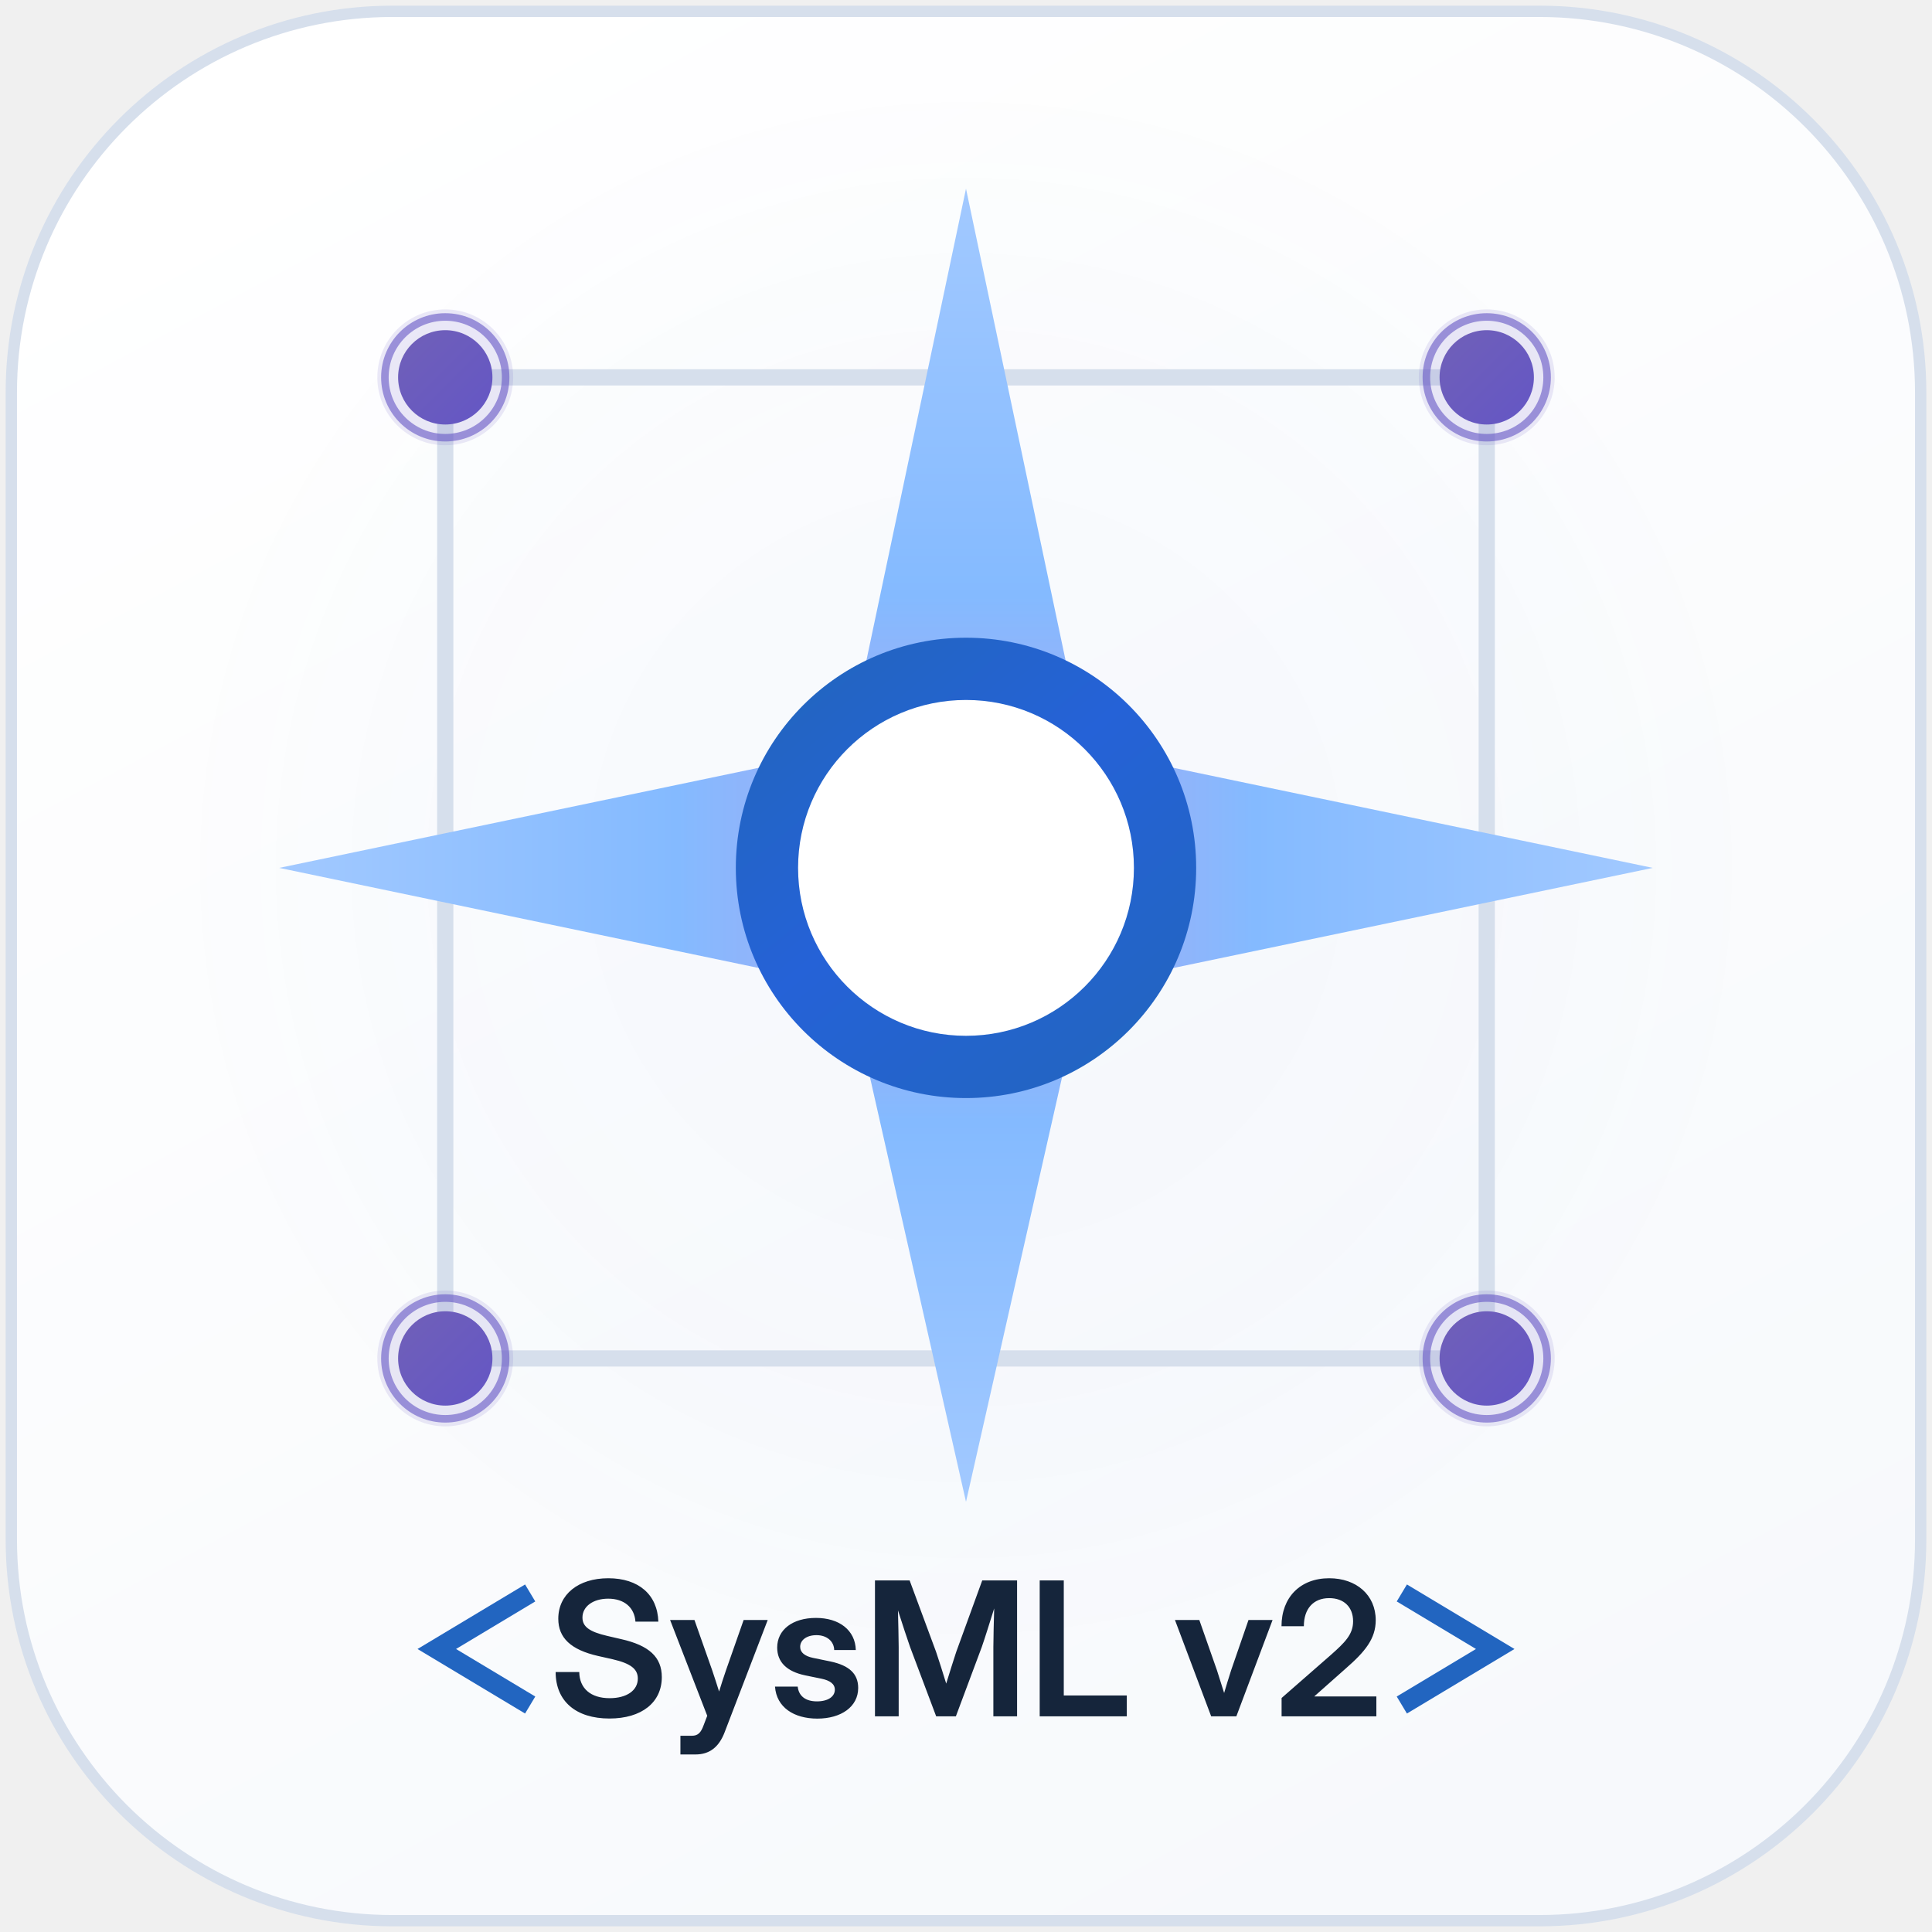
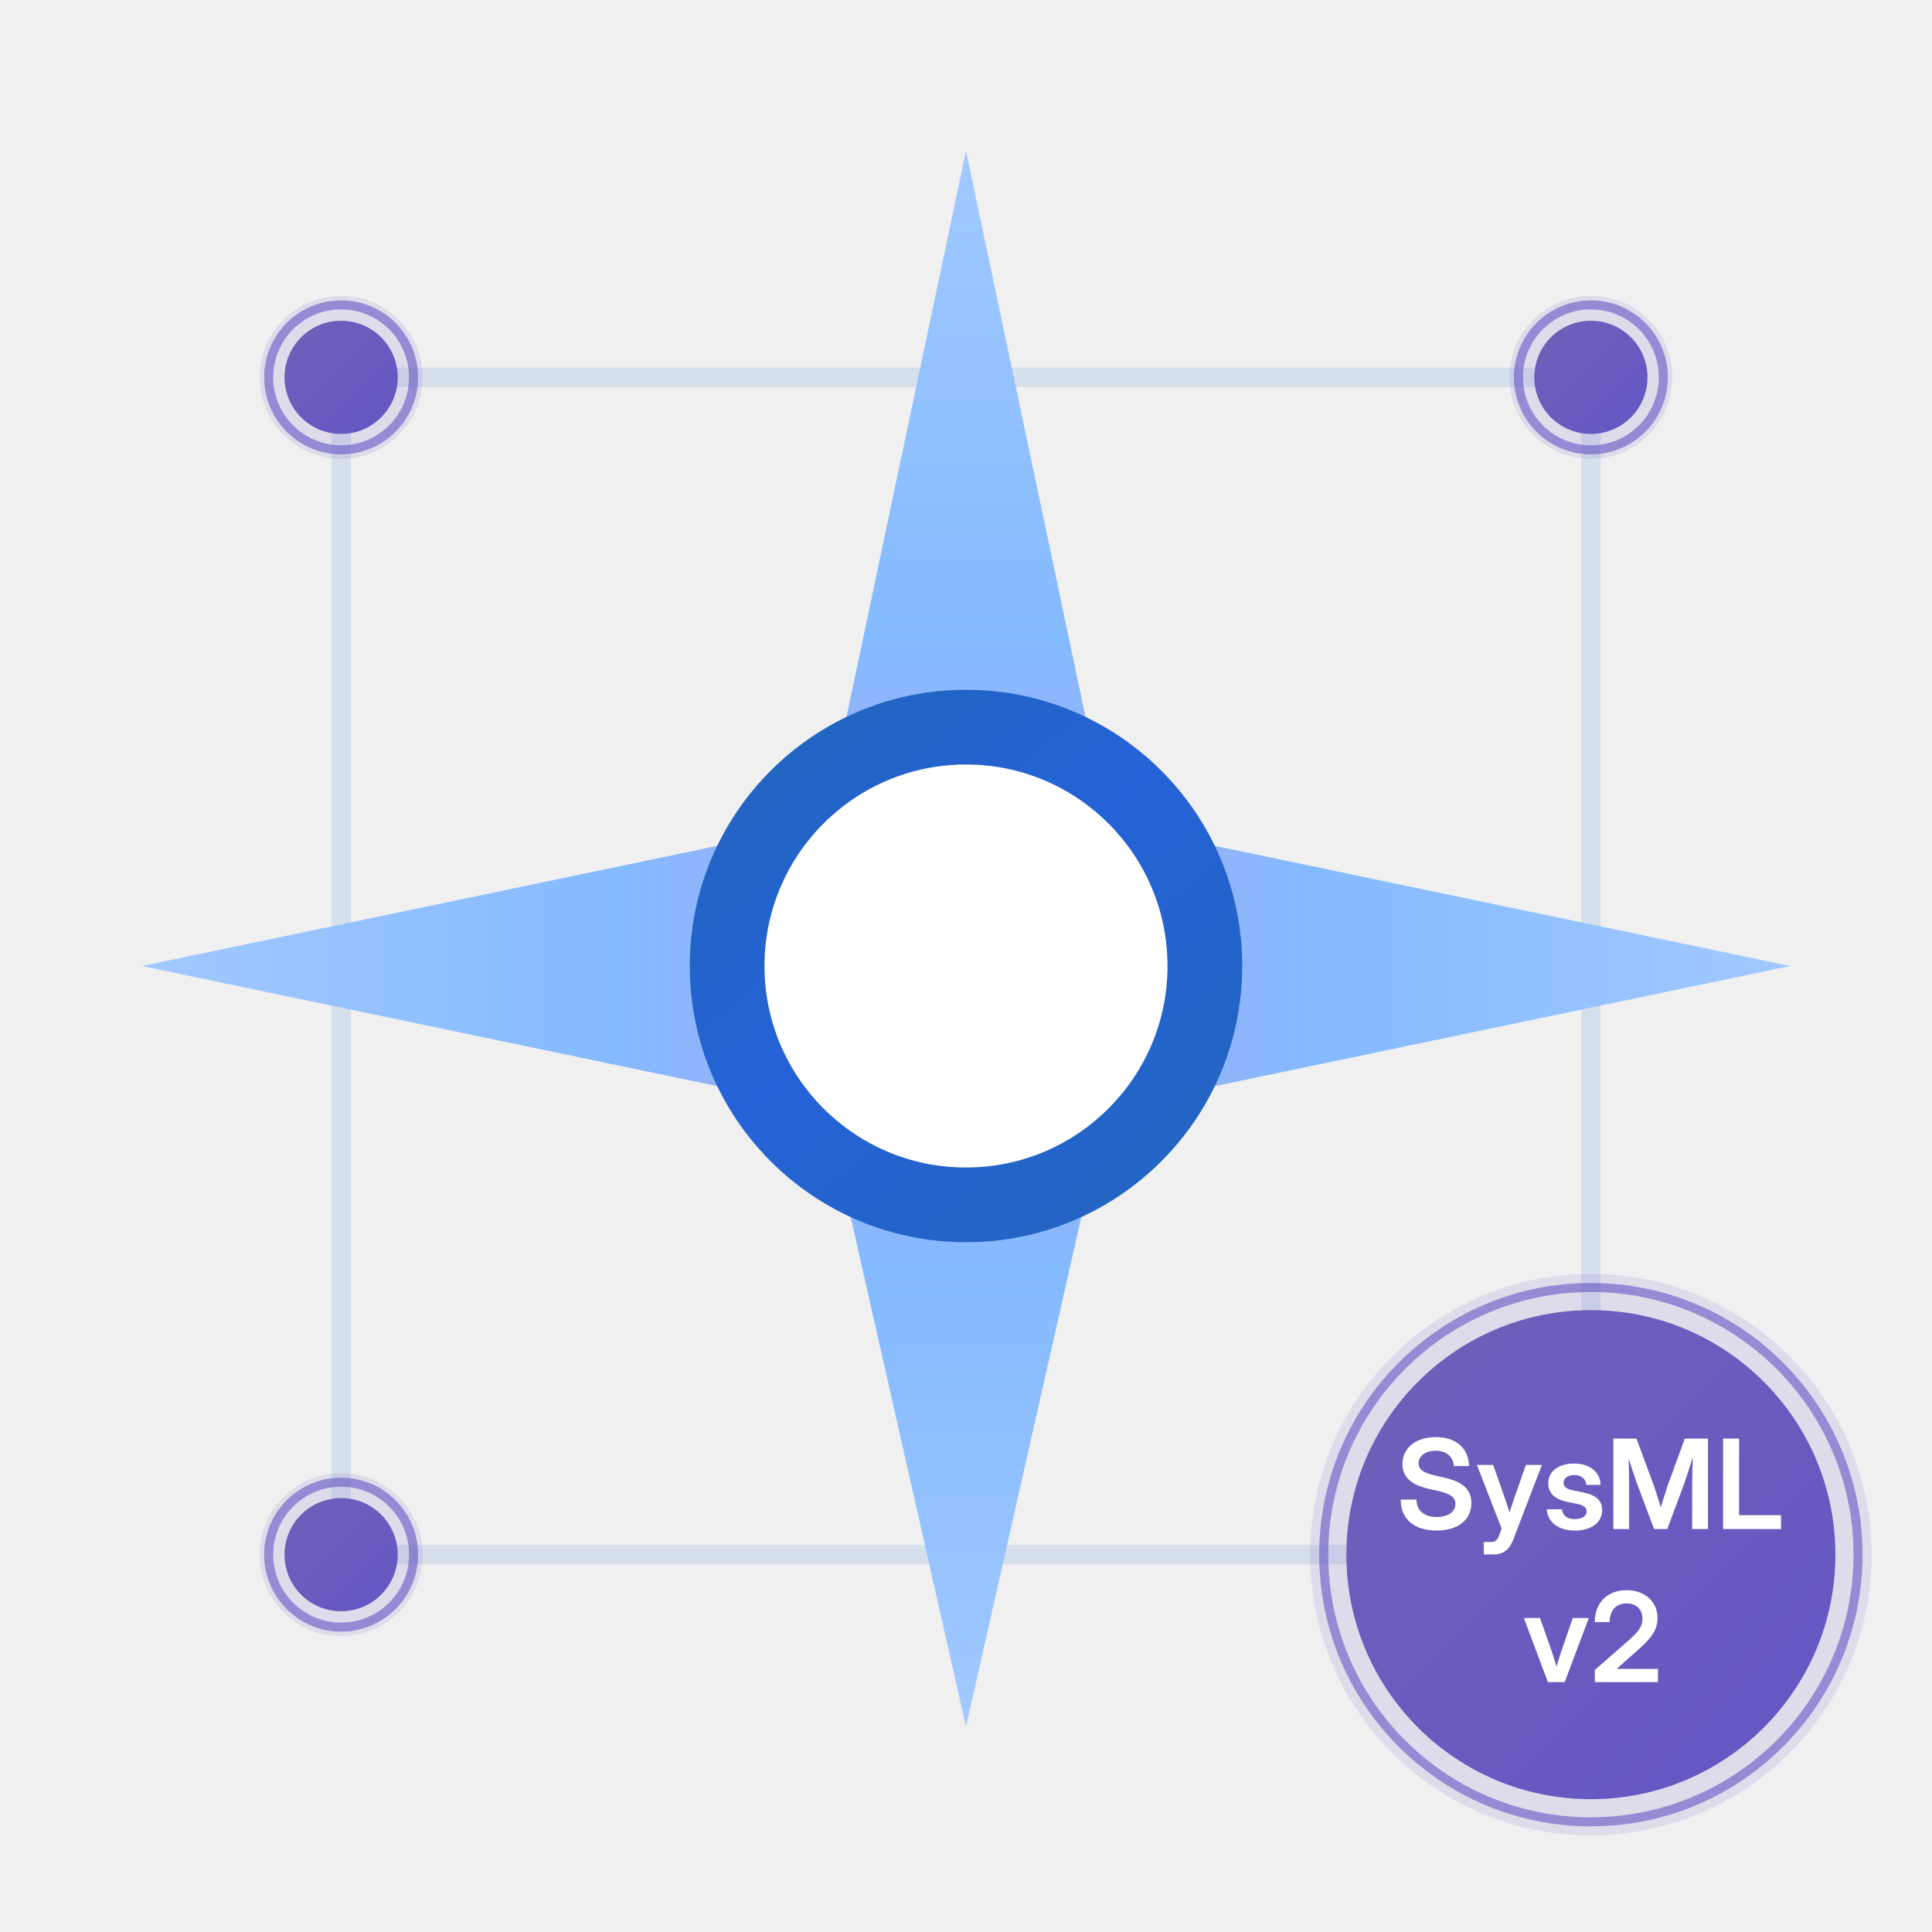
<svg xmlns="http://www.w3.org/2000/svg" width="512" height="512" viewBox="0 0 512 512" fill="none" role="img" aria-labelledby="title description">
  <defs>
-     <linearGradient id="tile" x1="100" y1="4" x2="372" y2="512" gradientUnits="userSpaceOnUse">
-       <stop stop-color="#ffffff" />
-       <stop offset="1" stop-color="#f7f9fc" />
-     </linearGradient>
-     <radialGradient id="ambience" cx="256" cy="230" r="213" gradientUnits="userSpaceOnUse">
-       <stop stop-color="#2562d7" stop-opacity=".025" />
-       <stop offset=".64" stop-color="#2562d7" stop-opacity=".015" />
-       <stop offset="1" stop-color="#2562d7" stop-opacity="0" />
-     </radialGradient>
    <linearGradient id="north" x1="256" y1="50" x2="256" y2="230" gradientUnits="userSpaceOnUse">
      <stop stop-color="#a2c9ff" />
      <stop offset=".60" stop-color="#84baff" />
      <stop offset="1" stop-color="#b0a4ee" />
    </linearGradient>
    <linearGradient id="south" x1="256" y1="398" x2="256" y2="230" gradientUnits="userSpaceOnUse">
      <stop stop-color="#a2c9ff" />
      <stop offset=".60" stop-color="#84baff" />
      <stop offset="1" stop-color="#b0a4ee" />
    </linearGradient>
    <linearGradient id="west" x1="74" y1="230" x2="256" y2="230" gradientUnits="userSpaceOnUse">
      <stop stop-color="#a2c9ff" />
      <stop offset=".58" stop-color="#84baff" />
      <stop offset="1" stop-color="#b0a4ee" />
    </linearGradient>
    <linearGradient id="east" x1="438" y1="230" x2="256" y2="230" gradientUnits="userSpaceOnUse">
      <stop stop-color="#a2c9ff" />
      <stop offset=".58" stop-color="#84baff" />
      <stop offset="1" stop-color="#b0a4ee" />
    </linearGradient>
    <linearGradient id="ring" x1="211" y1="178" x2="301" y2="286" gradientUnits="userSpaceOnUse">
      <stop stop-color="#2265c0" />
      <stop offset=".44" stop-color="#2562d7" />
      <stop offset="1" stop-color="#2265c0" />
    </linearGradient>
    <linearGradient id="node" x1="0" y1="0" x2="1" y2="1">
      <stop stop-color="#7060b8" />
      <stop offset="1" stop-color="#6456c5" />
    </linearGradient>
-     <clipPath id="tile-clip">
-       <rect x="3" y="3" width="506" height="506" rx="101" />
-     </clipPath>
  </defs>
-   <rect x="3" y="3" width="506" height="506" rx="101" fill="url(#tile)" stroke="#d6dfec" stroke-width="3" />
-   <g clip-path="url(#tile-clip)">
-     <rect x="3" y="3" width="506" height="506" fill="url(#ambience)" />
-     <path d="M118 100H394V360H118Z M118 230H394" stroke="#d6dfec" stroke-width="4.3" stroke-opacity="1" stroke-linejoin="round" />
-     <circle cx="118" cy="100" r="18" fill="#6456c5" fill-opacity=".13" />
-     <circle cx="118" cy="100" r="16" stroke="#6456c5" stroke-width="2" stroke-opacity=".6" />
-     <circle cx="118" cy="100" r="12.5" fill="url(#node)" />
-     <circle cx="394" cy="100" r="18" fill="#6456c5" fill-opacity=".13" />
-     <circle cx="394" cy="100" r="16" stroke="#6456c5" stroke-width="2" stroke-opacity=".6" />
-     <circle cx="394" cy="100" r="12.5" fill="url(#node)" />
-     <circle cx="118" cy="360" r="18" fill="#6456c5" fill-opacity=".13" />
-     <circle cx="118" cy="360" r="16" stroke="#6456c5" stroke-width="2" stroke-opacity=".6" />
-     <circle cx="118" cy="360" r="12.5" fill="url(#node)" />
-     <circle cx="394" cy="360" r="18" fill="#6456c5" fill-opacity=".13" />
-     <circle cx="394" cy="360" r="16" stroke="#6456c5" stroke-width="2" stroke-opacity=".6" />
-     <circle cx="394" cy="360" r="12.5" fill="url(#node)" />
-     <g id="rays">
-       <path d="M256 50 L294 230 H218 Z" fill="url(#north)" />
-       <path d="M256 398 L218 230 H294 Z" fill="url(#south)" />
-       <path d="M74 230 L256 192 V268 Z" fill="url(#west)" />
-       <path d="M438 230 L256 268 V192 Z" fill="url(#east)" />
-     </g>
-     <circle id="cobalt-ring" cx="256" cy="230" r="61" fill="url(#ring)" />
-     <circle id="white-centre" cx="256" cy="230" r="44.5" fill="#ffffff" />
-     <g id="marketplace-caption" transform="matrix(0.75 0 0 0.75 64 109.25)">
-       <g id="sysml-v2-label" fill="#15253b" aria-label="&lt;SysML v2&gt;">
-         <path d="M663 -24C1016 -24 1237 152 1237 430C1237 649 1098 778 789 847L638 882C444 927 367 983 367 1083C367 1205 484 1290 649 1290C823 1290 937 1195 948 1038H1199C1190 1334 983 1514 650 1514C321 1514 102 1336 102 1070C102 861 239 730 537 662L697 626C896 580 974 519 974 414C974 283 851 199 665 199C458 199 334 306 332 486H73C73 167 294 -24 663 -24ZM1441 -418H1606C1759 -418 1863 -339 1926 -174L2398 1056H2134L1941 506C1914 428 1889 350 1865 272C1841 350 1815 428 1789 506L1595 1056H1328L1735 6L1696 -96C1666 -179 1634 -213 1566 -213H1441ZM2942 -25C3203 -25 3390 105 3390 311C3390 466 3293 558 3084 602L2894 641C2806 660 2754 699 2754 762C2754 834 2822 890 2933 890C3048 890 3125 821 3127 727H3364C3358 944 3183 1079 2927 1079C2669 1079 2502 948 2502 754C2502 594 2608 491 2810 449L2990 412C3079 393 3134 356 3134 292C3134 217 3060 164 2938 164C2812 164 2738 223 2727 326H2478C2494 99 2685 -25 2942 -25ZM3574 0H3834V760C3834 860 3829 1015 3826 1162C3878 1001 3928 847 3959 760L4245 0H4461L4745 760C4777 851 4828 1015 4881 1183C4877 1030 4872 865 4872 760V0H5132V1490H4750L4465 707C4438 624 4390 475 4355 359C4320 475 4272 624 4244 707L3954 1490H3574ZM5380 0H6335V229H5644V1490H5380ZM7260 0H7536L7933 1056H7669L7479 506C7452 423 7427 339 7402 256C7376 339 7350 423 7323 506L7130 1056H6863ZM8032 0H9071V218H8392V220L8736 525C8948 710 9064 851 9064 1054C9064 1331 8851 1514 8554 1514C8235 1514 8031 1303 8031 988H8276C8276 1179 8380 1296 8554 1296C8715 1296 8816 1198 8816 1042C8816 897 8724 808 8573 674L8032 201Z" transform="matrix(0.03222938 0 0 -0.03222938 108.6473 460.7953)" />
+   <g>
+     <g id="symbol" transform="translate(256 256) scale(1.2) translate(-256 -230)">
+       <path d="M118 100H394V360H118Z M118 230H394" stroke="#d6dfec" stroke-width="4.3" stroke-opacity="1" stroke-linejoin="round" />
+       <circle cx="118" cy="100" r="18" fill="#6456c5" fill-opacity=".13" />
+       <circle cx="118" cy="100" r="16" stroke="#6456c5" stroke-width="2" stroke-opacity=".6" />
+       <circle cx="118" cy="100" r="12.5" fill="url(#node)" />
+       <circle cx="394" cy="100" r="18" fill="#6456c5" fill-opacity=".13" />
+       <circle cx="394" cy="100" r="16" stroke="#6456c5" stroke-width="2" stroke-opacity=".6" />
+       <circle cx="394" cy="100" r="12.5" fill="url(#node)" />
+       <circle cx="118" cy="360" r="18" fill="#6456c5" fill-opacity=".13" />
+       <circle cx="118" cy="360" r="16" stroke="#6456c5" stroke-width="2" stroke-opacity=".6" />
+       <circle cx="118" cy="360" r="12.5" fill="url(#node)" />
+       <g id="bottom-right-label-node" transform="translate(394 360)" aria-label="SysML v2">
+         <circle id="label-node-aura" r="62" fill="#6456c5" fill-opacity=".13" />
+         <circle id="label-node-outline" r="59" stroke="#6456c5" stroke-width="2" stroke-opacity=".6" />
+         <circle id="label-node-fill" r="54" fill="url(#node)" />
+         <g fill="#ffffff">
+           <path id="node-label-sysml" d="M663 -24C1016 -24 1237 152 1237 430C1237 649 1098 778 789 847L638 882C444 927 367 983 367 1083C367 1205 484 1290 649 1290C823 1290 937 1195 948 1038H1199C1190 1334 983 1514 650 1514C321 1514 102 1336 102 1070C102 861 239 730 537 662L697 626C896 580 974 519 974 414C974 283 851 199 665 199C458 199 334 306 332 486H73C73 167 294 -24 663 -24ZM1441 -418H1606C1759 -418 1863 -339 1926 -174L2398 1056H2134L1941 506C1914 428 1889 350 1865 272C1841 350 1815 428 1789 506L1595 1056H1328L1735 6L1696 -96C1666 -179 1634 -213 1566 -213H1441ZM2942 -25C3203 -25 3390 105 3390 311C3390 466 3293 558 3084 602L2894 641C2806 660 2754 699 2754 762C2754 834 2822 890 2933 890C3048 890 3125 821 3127 727H3364C3358 944 3183 1079 2927 1079C2669 1079 2502 948 2502 754C2502 594 2608 491 2810 449L2990 412C3079 393 3134 356 3134 292C3134 217 3060 164 2938 164C2812 164 2738 223 2727 326H2478C2494 99 2685 -25 2942 -25ZM3574 0H3834V760C3834 860 3829 1015 3826 1162C3878 1001 3928 847 3959 760L4245 0H4461L4745 760C4777 851 4828 1015 4881 1183C4877 1030 4872 865 4872 760V0H5132V1490H4750L4465 707C4438 624 4390 475 4355 359C4320 475 4272 624 4244 707L3954 1490H3574ZM5380 0H6335V229H5644V1490H5380Z" transform="matrix(0.01341424 0 0 -0.01341424 -42.97924 -5.648994)" />
+           <path id="node-label-v2" d="M7260 0H7536L7933 1056H7669L7479 506C7452 423 7427 339 7402 256C7376 339 7350 423 7323 506L7130 1056H6863ZM8032 0H9071V218H8392V220L8736 525C8948 710 9064 851 9064 1054C9064 1331 8851 1514 8554 1514C8235 1514 8031 1303 8031 988H8276C8276 1179 8380 1296 8554 1296C8715 1296 8816 1198 8816 1042C8816 897 8724 808 8573 674L8032 201Z" transform="matrix(0.01341424 0 0 -0.01341424 -106.8713 28.15458)" />
+         </g>
      </g>
-       <path d="M99 419 L69 437 L99 455 M413 419 L443 437 L413 455" stroke="#2265c0" stroke-width="7" stroke-linecap="square" stroke-linejoin="miter" />
+       <g id="rays">
+         <path d="M256 50 L294 230 H218 Z" fill="url(#north)" />
+         <path d="M256 398 L218 230 H294 Z" fill="url(#south)" />
+         <path d="M74 230 L256 192 V268 Z" fill="url(#west)" />
+         <path d="M438 230 L256 268 V192 Z" fill="url(#east)" />
+       </g>
+       <circle id="cobalt-ring" cx="256" cy="230" r="61" fill="url(#ring)" />
+       <circle id="white-centre" cx="256" cy="230" r="44.5" fill="#ffffff" />
    </g>
  </g>
</svg>
